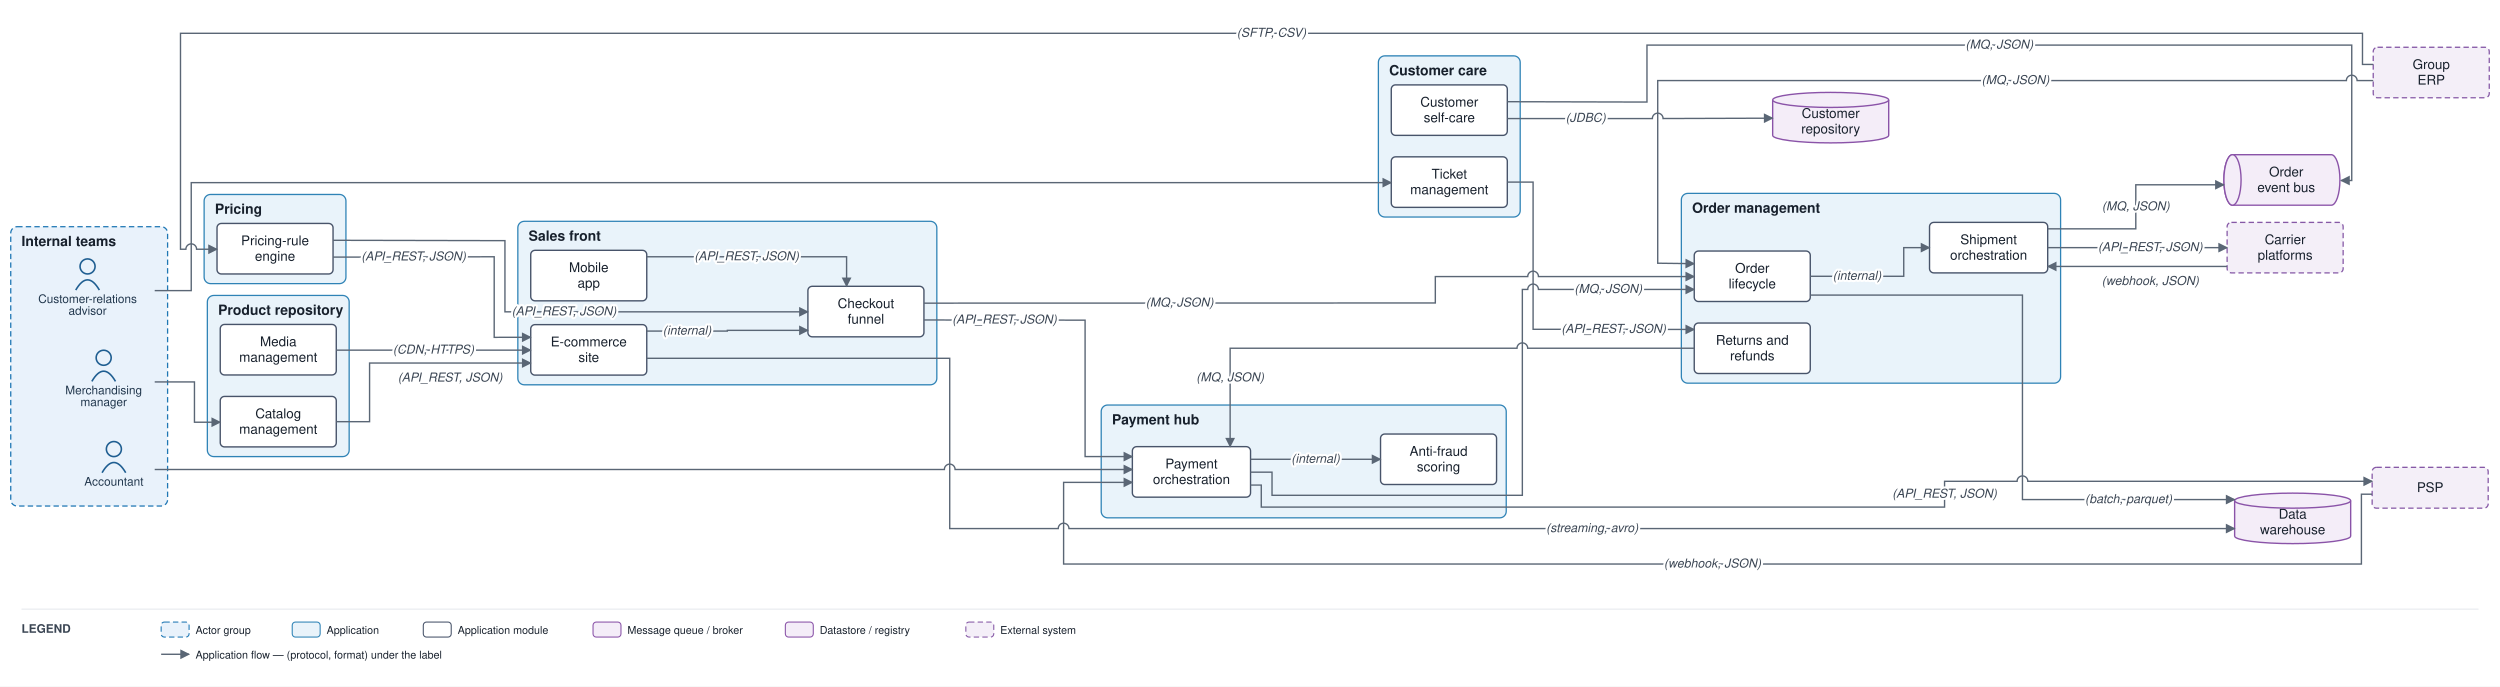
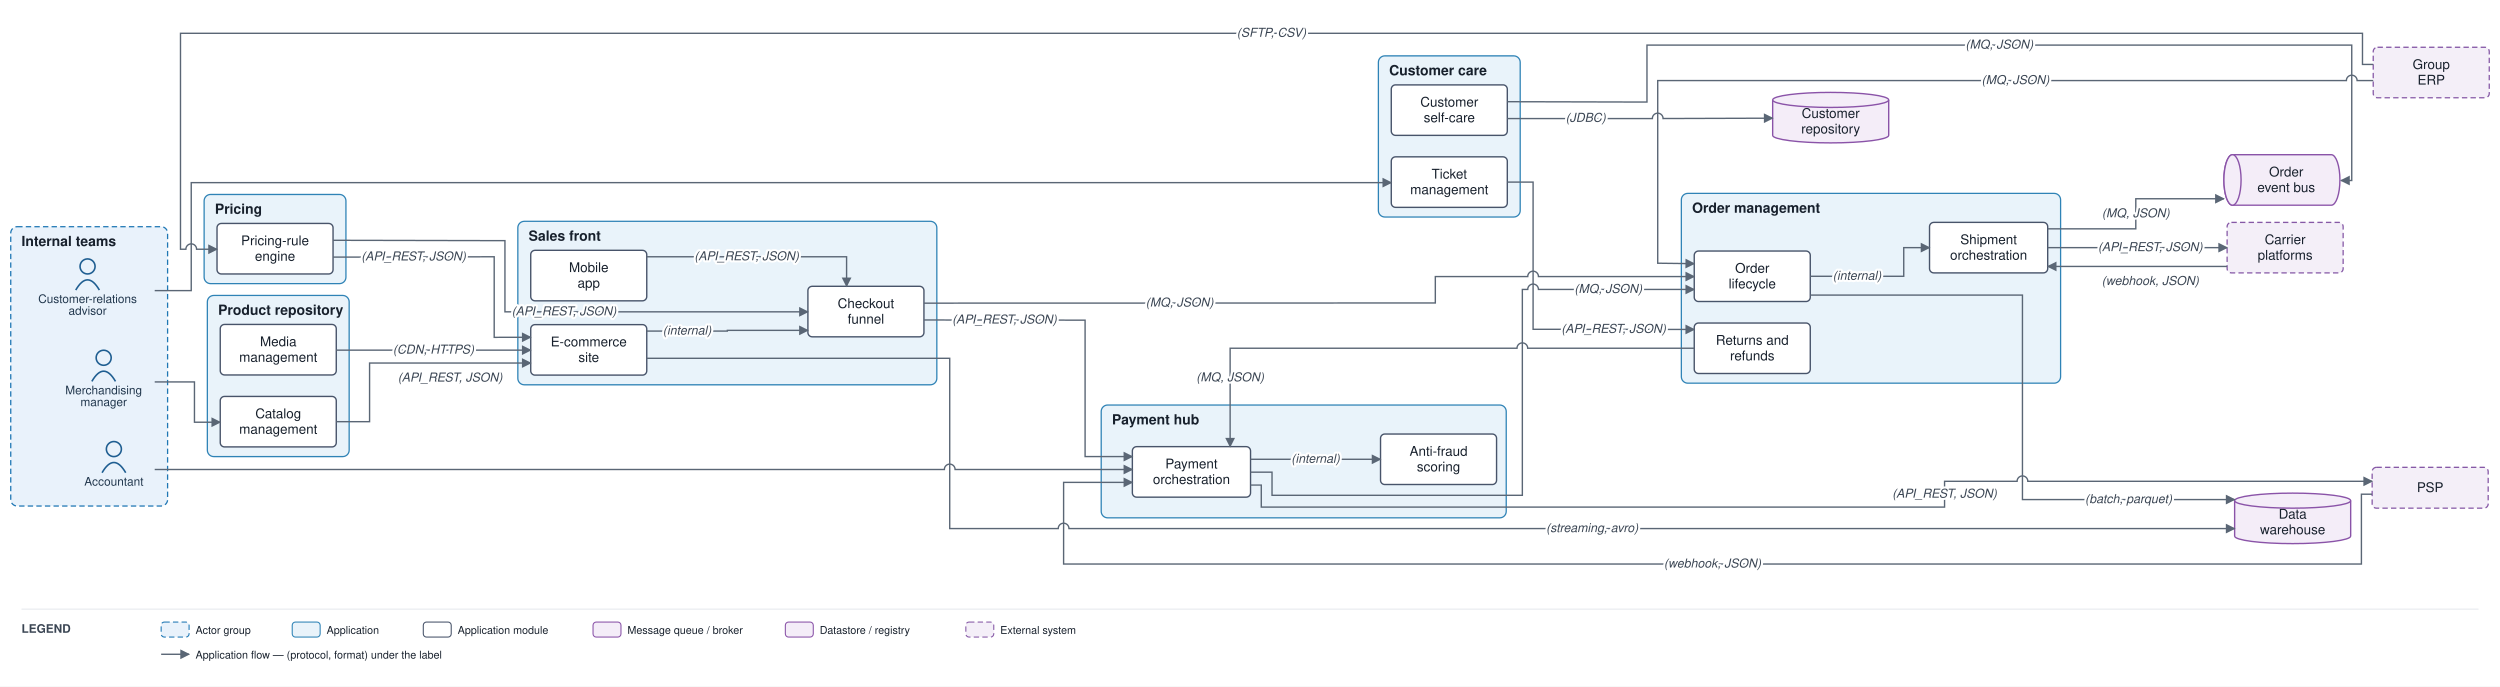
<svg xmlns="http://www.w3.org/2000/svg" viewBox="0 0 2327 639" font-family="Helvetica,Arial,sans-serif">
  <defs>
    <marker id="arr" viewBox="0 0 10 10" refX="9" refY="5" markerWidth="7" markerHeight="7" orient="auto-start-reverse">
      <path d="M0,0 L10,5 L0,10 z" fill="#5a6675" />
    </marker>
  </defs>
  <rect width="2327" height="639" fill="#ffffff" />
  <rect x="10" y="211" width="146" height="260" rx="6" fill="#e9f2fb" stroke="#1f77b4" stroke-width="1.2" stroke-dasharray="5 3" />
  <text x="20" y="229" font-size="13" font-weight="bold" fill="#17202c">Internal teams</text>
  <rect x="482" y="206" width="390" height="152.167" rx="6" fill="#e9f3fa" stroke="#2f83b6" stroke-width="1.2" />
  <text x="492" y="224" font-size="13" font-weight="bold" fill="#17202c">Sales front</text>
  <rect x="1565" y="180" width="353" height="176.667" rx="6" fill="#e9f3fa" stroke="#2f83b6" stroke-width="1.2" />
  <text x="1575" y="198" font-size="13" font-weight="bold" fill="#17202c">Order management</text>
  <rect x="193" y="275" width="132" height="150" rx="6" fill="#e9f3fa" stroke="#2f83b6" stroke-width="1.2" />
  <text x="203" y="293" font-size="13" font-weight="bold" fill="#17202c">Product repository</text>
  <rect x="190" y="181" width="132" height="83" rx="6" fill="#e9f3fa" stroke="#2f83b6" stroke-width="1.2" />
  <text x="200" y="199" font-size="13" font-weight="bold" fill="#17202c">Pricing</text>
  <rect x="1025" y="377" width="377" height="105" rx="6" fill="#e9f3fa" stroke="#2f83b6" stroke-width="1.2" />
  <text x="1035" y="395" font-size="13" font-weight="bold" fill="#17202c">Payment hub</text>
  <rect x="1283" y="52" width="132" height="150" rx="6" fill="#e9f3fa" stroke="#2f83b6" stroke-width="1.2" />
  <text x="1293" y="70" font-size="13" font-weight="bold" fill="#17202c">Customer care</text>
  <circle cx="96.5" cy="333" r="7" fill="none" stroke="#1f5e91" stroke-width="1.5" />
  <path d="M 85.5 355 q 11 -19 22 0" fill="none" stroke="#1f5e91" stroke-width="1.5" />
  <text x="96.5" y="367" font-size="11" text-anchor="middle" fill="#20364c">Merchandising</text>
  <text x="96.5" y="378" font-size="11" text-anchor="middle" fill="#20364c">manager</text>
  <circle cx="81.5" cy="248" r="7" fill="none" stroke="#1f5e91" stroke-width="1.5" />
  <path d="M 70.5 270 q 11 -19 22 0" fill="none" stroke="#1f5e91" stroke-width="1.5" />
  <text x="81.5" y="282" font-size="11" text-anchor="middle" fill="#20364c">Customer-relations</text>
  <text x="81.5" y="293" font-size="11" text-anchor="middle" fill="#20364c">advisor</text>
  <circle cx="106" cy="418" r="7" fill="none" stroke="#1f5e91" stroke-width="1.5" />
  <path d="M 95 440 q 11 -19 22 0" fill="none" stroke="#1f5e91" stroke-width="1.5" />
  <text x="106" y="452" font-size="11" text-anchor="middle" fill="#20364c">Accountant</text>
  <rect x="494" y="302.167" width="108" height="47" rx="4" fill="#ffffff" stroke="#48546a" stroke-width="1.3" />
  <text x="548" y="322.417" font-size="12.5" text-anchor="middle" fill="#17202c">E-commerce</text>
  <text x="548" y="336.917" font-size="12.5" text-anchor="middle" fill="#17202c">site</text>
  <rect x="494" y="233" width="108" height="47" rx="4" fill="#ffffff" stroke="#48546a" stroke-width="1.3" />
  <text x="548" y="253.25" font-size="12.5" text-anchor="middle" fill="#17202c">Mobile</text>
  <text x="548" y="267.75" font-size="12.5" text-anchor="middle" fill="#17202c">app</text>
  <rect x="752" y="266.5" width="108" height="47" rx="4" fill="#ffffff" stroke="#48546a" stroke-width="1.3" />
  <text x="806" y="286.75" font-size="12.5" text-anchor="middle" fill="#17202c">Checkout</text>
  <text x="806" y="301.25" font-size="12.5" text-anchor="middle" fill="#17202c">funnel</text>
  <rect x="1577" y="233.667" width="108" height="47" rx="4" fill="#ffffff" stroke="#48546a" stroke-width="1.3" />
  <text x="1631" y="253.917" font-size="12.5" text-anchor="middle" fill="#17202c">Order</text>
  <text x="1631" y="268.417" font-size="12.5" text-anchor="middle" fill="#17202c">lifecycle</text>
  <rect x="1796" y="207" width="110" height="47" rx="4" fill="#ffffff" stroke="#48546a" stroke-width="1.3" />
  <text x="1851" y="227.25" font-size="12.5" text-anchor="middle" fill="#17202c">Shipment</text>
  <text x="1851" y="241.75" font-size="12.5" text-anchor="middle" fill="#17202c">orchestration</text>
  <rect x="1577" y="300.667" width="108" height="47" rx="4" fill="#ffffff" stroke="#48546a" stroke-width="1.3" />
  <text x="1631" y="320.917" font-size="12.5" text-anchor="middle" fill="#17202c">Returns and</text>
  <text x="1631" y="335.417" font-size="12.5" text-anchor="middle" fill="#17202c">refunds</text>
  <rect x="205" y="369" width="108" height="47" rx="4" fill="#ffffff" stroke="#48546a" stroke-width="1.3" />
  <text x="259" y="389.25" font-size="12.5" text-anchor="middle" fill="#17202c">Catalog</text>
  <text x="259" y="403.75" font-size="12.5" text-anchor="middle" fill="#17202c">management</text>
  <rect x="205" y="302" width="108" height="47" rx="4" fill="#ffffff" stroke="#48546a" stroke-width="1.3" />
  <text x="259" y="322.25" font-size="12.5" text-anchor="middle" fill="#17202c">Media</text>
  <text x="259" y="336.75" font-size="12.5" text-anchor="middle" fill="#17202c">management</text>
  <rect x="202" y="208" width="108" height="47" rx="4" fill="#ffffff" stroke="#48546a" stroke-width="1.3" />
  <text x="256" y="228.25" font-size="12.5" text-anchor="middle" fill="#17202c">Pricing-rule</text>
  <text x="256" y="242.75" font-size="12.5" text-anchor="middle" fill="#17202c">engine</text>
  <rect x="1054" y="415.75" width="110" height="47" rx="4" fill="#ffffff" stroke="#48546a" stroke-width="1.3" />
  <text x="1109" y="436" font-size="12.5" text-anchor="middle" fill="#17202c">Payment</text>
  <text x="1109" y="450.5" font-size="12.5" text-anchor="middle" fill="#17202c">orchestration</text>
  <rect x="1285" y="404" width="108" height="47" rx="4" fill="#ffffff" stroke="#48546a" stroke-width="1.3" />
  <text x="1339" y="424.25" font-size="12.5" text-anchor="middle" fill="#17202c">Anti-fraud</text>
  <text x="1339" y="438.75" font-size="12.5" text-anchor="middle" fill="#17202c">scoring</text>
  <rect x="1295" y="146" width="108" height="47" rx="4" fill="#ffffff" stroke="#48546a" stroke-width="1.3" />
  <text x="1349" y="166.25" font-size="12.5" text-anchor="middle" fill="#17202c">Ticket</text>
  <text x="1349" y="180.75" font-size="12.5" text-anchor="middle" fill="#17202c">management</text>
  <rect x="1295" y="79" width="108" height="47" rx="4" fill="#ffffff" stroke="#48546a" stroke-width="1.3" />
  <text x="1349" y="99.25" font-size="12.5" text-anchor="middle" fill="#17202c">Customer</text>
  <text x="1349" y="113.75" font-size="12.5" text-anchor="middle" fill="#17202c">self-care</text>
  <path d="M 2078 144 h 92 a 8 23.5 0 0 1 0 47 h -92 a 8 23.5 0 0 1 0 -47" fill="#f4edf8" stroke="#8a53a8" stroke-width="1.3" />
  <ellipse cx="2078" cy="167.5" rx="8" ry="23.5" fill="#f4edf8" stroke="#8a53a8" stroke-width="1.3" />
  <text x="2128" y="164.25" font-size="12.5" text-anchor="middle" fill="#17202c">Order</text>
  <text x="2128" y="178.75" font-size="12.5" text-anchor="middle" fill="#17202c">event bus</text>
  <path d="M 2080 466 v 33 a 54 7 0 0 0 108 0 v -33" fill="#f4edf8" stroke="#8a53a8" stroke-width="1.3" />
  <ellipse cx="2134" cy="466" rx="54" ry="7" fill="#f4edf8" stroke="#8a53a8" stroke-width="1.3" />
  <text x="2134" y="482.75" font-size="12.5" text-anchor="middle" fill="#17202c">Data</text>
  <text x="2134" y="497.25" font-size="12.5" text-anchor="middle" fill="#17202c">warehouse</text>
  <path d="M 1650 93 v 33 a 54 7 0 0 0 108 0 v -33" fill="#f4edf8" stroke="#8a53a8" stroke-width="1.3" />
  <ellipse cx="1704" cy="93" rx="54" ry="7" fill="#f4edf8" stroke="#8a53a8" stroke-width="1.3" />
  <text x="1704" y="109.75" font-size="12.5" text-anchor="middle" fill="#17202c">Customer</text>
  <text x="1704" y="124.25" font-size="12.5" text-anchor="middle" fill="#17202c">repository</text>
  <rect x="2208" y="435" width="108" height="38" rx="4" fill="#f4eff8" stroke="#8659a6" stroke-width="1.2" stroke-dasharray="5 3" />
  <text x="2262" y="458" font-size="12.5" text-anchor="middle" fill="#17202c">PSP</text>
  <rect x="2073" y="207" width="108" height="47" rx="4" fill="#f4eff8" stroke="#8659a6" stroke-width="1.2" stroke-dasharray="5 3" />
  <text x="2127" y="227.25" font-size="12.5" text-anchor="middle" fill="#17202c">Carrier</text>
  <text x="2127" y="241.75" font-size="12.5" text-anchor="middle" fill="#17202c">platforms</text>
  <rect x="2209" y="44" width="108" height="47" rx="4" fill="#f4eff8" stroke="#8659a6" stroke-width="1.2" stroke-dasharray="5 3" />
  <text x="2263" y="64.25" font-size="12.5" text-anchor="middle" fill="#17202c">Group</text>
  <text x="2263" y="78.75" font-size="12.5" text-anchor="middle" fill="#17202c">ERP</text>
  <path d="M 144 355.5 L 181 355.5 L 181 393 L 205 393" fill="none" stroke="#5a6675" stroke-width="1.3" marker-end="url(#arr)" />
  <path d="M 313 392.5 L 344 392.5 L 344 337.917 L 494 337.917" fill="none" stroke="#5a6675" stroke-width="1.3" marker-end="url(#arr)" />
  <path d="M 313 325.917 L 494 325.917" fill="none" stroke="#5a6675" stroke-width="1.3" marker-end="url(#arr)" />
  <path d="M 310 239.333 L 460 239 L 460 314 L 494 313.917" fill="none" stroke="#5a6675" stroke-width="1.3" marker-end="url(#arr)" />
  <path d="M 310 223.667 L 470 224 L 470 290.25 L 752 290.25" fill="none" stroke="#5a6675" stroke-width="1.3" marker-end="url(#arr)" />
  <path d="M 2209 60 L 2199 60 L 2199 31 L 168 31 L 168 232 L 173 232 A 5 5 0 0 1 183 232 L 202 232" fill="none" stroke="#5a6675" stroke-width="1.3" marker-end="url(#arr)" />
  <path d="M 602 308.167 L 677 308.167 L 677 307.5 L 752 307.5" fill="none" stroke="#5a6675" stroke-width="1.3" marker-end="url(#arr)" />
  <path d="M 602 239 L 788 239 L 788 266.5" fill="none" stroke="#5a6675" stroke-width="1.3" marker-end="url(#arr)" />
  <path d="M 860 282.167 L 1336 282 L 1336 257.417 L 1422 257.417 A 5 5 0 0 1 1432 257.417 L 1577 257.417" fill="none" stroke="#5a6675" stroke-width="1.3" marker-end="url(#arr)" />
  <path d="M 860 297.833 L 1010 298 L 1010 425 L 1054 425" fill="none" stroke="#5a6675" stroke-width="1.3" marker-end="url(#arr)" />
  <path d="M 1164 427.5 L 1285 427.5" fill="none" stroke="#5a6675" stroke-width="1.3" marker-end="url(#arr)" />
  <path d="M 1164 451.5 L 1174 451.5 L 1174 472 L 1810 472 L 1810 448 L 1877.5 448 A 5 5 0 0 1 1887.5 448 L 2208 448" fill="none" stroke="#5a6675" stroke-width="1.3" marker-end="url(#arr)" />
  <path d="M 2208 460 L 2198 460 L 2198 525 L 990 525 L 990 449 L 1054 449" fill="none" stroke="#5a6675" stroke-width="1.3" marker-end="url(#arr)" />
  <path d="M 1164 439.5 L 1184 439.5 L 1184 461 L 1417 461 L 1417 269.417 L 1422 269.417 A 5 5 0 0 1 1432 269.417 L 1577 269.417" fill="none" stroke="#5a6675" stroke-width="1.3" marker-end="url(#arr)" />
  <path d="M 1685 257.167 L 1772 257.167 L 1772 230.5 L 1796 230.5" fill="none" stroke="#5a6675" stroke-width="1.3" marker-end="url(#arr)" />
  <path d="M 1906 230.5 L 1930 230.5 L 2073 230.5" fill="none" stroke="#5a6675" stroke-width="1.3" marker-end="url(#arr)" />
  <path d="M 2073 248 L 1930 248 L 1906 248" fill="none" stroke="#5a6675" stroke-width="1.3" marker-end="url(#arr)" />
-   <path d="M 1906 213 L 1988 213 L 1988 172 L 2070 172" fill="none" stroke="#5a6675" stroke-width="1.3" marker-end="url(#arr)" />
+   <path d="M 1906 213 L 1988 213 L 1988 185 L 2070 185" fill="none" stroke="#5a6675" stroke-width="1.3" marker-end="url(#arr)" />
  <path d="M 1403 94.667 L 1533 95 L 1533 42 L 2189 42 L 2189 168 L 2179 168" fill="none" stroke="#5a6675" stroke-width="1.3" marker-end="url(#arr)" />
  <path d="M 144 270.5 L 178 270.5 L 178 170 L 1295 170" fill="none" stroke="#5a6675" stroke-width="1.3" marker-end="url(#arr)" />
  <path d="M 1403 169.5 L 1427 169.5 L 1427 306.5 L 1577 306.667" fill="none" stroke="#5a6675" stroke-width="1.3" marker-end="url(#arr)" />
  <path d="M 1577 324.167 L 1422 324.167 A 5 5 0 0 0 1412 324.167 L 1145 324.167 L 1145 415.75" fill="none" stroke="#5a6675" stroke-width="1.3" marker-end="url(#arr)" />
  <path d="M 1403 110.333 L 1538 110.333 A 5 5 0 0 1 1548 110.333 L 1650 110" fill="none" stroke="#5a6675" stroke-width="1.3" marker-end="url(#arr)" />
  <path d="M 1685 274.667 L 1882.5 274.667 L 1882.5 465 L 2080 465" fill="none" stroke="#5a6675" stroke-width="1.3" marker-end="url(#arr)" />
  <path d="M 602 333.5 L 884 333.5 L 884 492 L 985 492 A 5 5 0 0 1 995 492 L 2080 492" fill="none" stroke="#5a6675" stroke-width="1.3" marker-end="url(#arr)" />
  <path d="M 144 437 L 879 437 A 5 5 0 0 1 889 437 L 1054 437" fill="none" stroke="#5a6675" stroke-width="1.3" marker-end="url(#arr)" />
  <path d="M 2209 75 L 2194 75 A 5 5 0 0 0 2184 75 L 1543 75 L 1543 245 L 1577 245.417" fill="none" stroke="#5a6675" stroke-width="1.3" marker-end="url(#arr)" />
  <text x="419" y="355.167" font-size="11.5" text-anchor="middle" fill="#3a4553" font-style="italic" stroke="#ffffff" stroke-width="4" paint-order="stroke" stroke-linejoin="round">(API_REST, JSON)</text>
  <text x="403.5" y="329.167" font-size="11.5" text-anchor="middle" fill="#3a4553" font-style="italic" stroke="#ffffff" stroke-width="4" paint-order="stroke" stroke-linejoin="round">(CDN, HTTPS)</text>
  <text x="385" y="242.417" font-size="11.5" text-anchor="middle" fill="#3a4553" font-style="italic" stroke="#ffffff" stroke-width="4" paint-order="stroke" stroke-linejoin="round">(API_REST, JSON)</text>
  <text x="525" y="293.5" font-size="11.5" text-anchor="middle" fill="#3a4553" font-style="italic" stroke="#ffffff" stroke-width="4" paint-order="stroke" stroke-linejoin="round">(API_REST, JSON)</text>
  <text x="1183.5" y="34.25" font-size="11.5" text-anchor="middle" fill="#3a4553" font-style="italic" stroke="#ffffff" stroke-width="4" paint-order="stroke" stroke-linejoin="round">(SFTP, CSV)</text>
  <text x="639.5" y="311.417" font-size="11.5" text-anchor="middle" fill="#3a4553" font-style="italic" stroke="#ffffff" stroke-width="4" paint-order="stroke" stroke-linejoin="round">(internal)</text>
  <text x="695" y="242.25" font-size="11.5" text-anchor="middle" fill="#3a4553" font-style="italic" stroke="#ffffff" stroke-width="4" paint-order="stroke" stroke-linejoin="round">(API_REST, JSON)</text>
  <text x="1098" y="285.333" font-size="11.5" text-anchor="middle" fill="#3a4553" font-style="italic" stroke="#ffffff" stroke-width="4" paint-order="stroke" stroke-linejoin="round">(MQ, JSON)</text>
  <text x="935" y="301.167" font-size="11.5" text-anchor="middle" fill="#3a4553" font-style="italic" stroke="#ffffff" stroke-width="4" paint-order="stroke" stroke-linejoin="round">(API_REST, JSON)</text>
  <text x="1224.5" y="430.75" font-size="11.5" text-anchor="middle" fill="#3a4553" font-style="italic" stroke="#ffffff" stroke-width="4" paint-order="stroke" stroke-linejoin="round">(internal)</text>
  <text x="1810" y="463.25" font-size="11.5" text-anchor="middle" fill="#3a4553" font-style="italic" stroke="#ffffff" stroke-width="4" paint-order="stroke" stroke-linejoin="round">(API_REST, JSON)</text>
  <text x="1594" y="528.25" font-size="11.5" text-anchor="middle" fill="#3a4553" font-style="italic" stroke="#ffffff" stroke-width="4" paint-order="stroke" stroke-linejoin="round">(webhook, JSON)</text>
  <text x="1497" y="272.667" font-size="11.5" text-anchor="middle" fill="#3a4553" font-style="italic" stroke="#ffffff" stroke-width="4" paint-order="stroke" stroke-linejoin="round">(MQ, JSON)</text>
  <text x="1728.5" y="260.417" font-size="11.5" text-anchor="middle" fill="#3a4553" font-style="italic" stroke="#ffffff" stroke-width="4" paint-order="stroke" stroke-linejoin="round">(internal)</text>
  <text x="2001.5" y="233.75" font-size="11.5" text-anchor="middle" fill="#3a4553" font-style="italic" stroke="#ffffff" stroke-width="4" paint-order="stroke" stroke-linejoin="round">(API_REST, JSON)</text>
  <text x="2001.5" y="265.25" font-size="11.5" text-anchor="middle" fill="#3a4553" font-style="italic" stroke="#ffffff" stroke-width="4" paint-order="stroke" stroke-linejoin="round">(webhook, JSON)</text>
-   <text x="1988" y="195.75" font-size="11.5" text-anchor="middle" fill="#3a4553" font-style="italic" stroke="#ffffff" stroke-width="4" paint-order="stroke" stroke-linejoin="round">(MQ, JSON)</text>
+   <text x="1988" y="202.25" font-size="11.5" text-anchor="middle" fill="#3a4553" font-style="italic" stroke="#ffffff" stroke-width="4" paint-order="stroke" stroke-linejoin="round">(MQ, JSON)</text>
  <text x="1861" y="45.25" font-size="11.5" text-anchor="middle" fill="#3a4553" font-style="italic" stroke="#ffffff" stroke-width="4" paint-order="stroke" stroke-linejoin="round">(MQ, JSON)</text>
  <text x="1502" y="309.833" font-size="11.5" text-anchor="middle" fill="#3a4553" font-style="italic" stroke="#ffffff" stroke-width="4" paint-order="stroke" stroke-linejoin="round">(API_REST, JSON)</text>
  <text x="1145" y="354.938" font-size="11.5" text-anchor="middle" fill="#3a4553" font-style="italic" stroke="#ffffff" stroke-width="4" paint-order="stroke" stroke-linejoin="round">(MQ, JSON)</text>
  <text x="1476" y="113.417" font-size="11.5" text-anchor="middle" fill="#3a4553" font-style="italic" stroke="#ffffff" stroke-width="4" paint-order="stroke" stroke-linejoin="round">(JDBC)</text>
  <text x="1981.25" y="468.25" font-size="11.5" text-anchor="middle" fill="#3a4553" font-style="italic" stroke="#ffffff" stroke-width="4" paint-order="stroke" stroke-linejoin="round">(batch, parquet)</text>
  <text x="1482" y="495.25" font-size="11.5" text-anchor="middle" fill="#3a4553" font-style="italic" stroke="#ffffff" stroke-width="4" paint-order="stroke" stroke-linejoin="round">(streaming, avro)</text>
  <text x="1876" y="78.25" font-size="11.5" text-anchor="middle" fill="#3a4553" font-style="italic" stroke="#ffffff" stroke-width="4" paint-order="stroke" stroke-linejoin="round">(MQ, JSON)</text>
  <line x1="20" y1="567" x2="2307" y2="567" stroke="#e6e9ee" stroke-width="1" />
  <text x="20" y="589" font-size="11" font-weight="bold" fill="#3a4553">LEGEND</text>
  <rect x="150" y="579" width="26" height="14" rx="3" fill="#e9f2fb" stroke="#1f77b4" stroke-dasharray="5 3" />
  <text x="182" y="590" font-size="10" fill="#17202c">Actor group</text>
  <rect x="272" y="579" width="26" height="14" rx="3" fill="#e9f3fa" stroke="#2f83b6" />
  <text x="304" y="590" font-size="10" fill="#17202c">Application</text>
  <rect x="394" y="579" width="26" height="14" rx="3" fill="#ffffff" stroke="#48546a" />
  <text x="426" y="590" font-size="10" fill="#17202c">Application module</text>
  <rect x="552" y="579" width="26" height="14" rx="3" fill="#f4edf8" stroke="#8a53a8" />
  <text x="584" y="590" font-size="10" fill="#17202c">Message queue / broker</text>
  <rect x="731" y="579" width="26" height="14" rx="3" fill="#f4edf8" stroke="#8a53a8" />
  <text x="763" y="590" font-size="10" fill="#17202c">Datastore / registry</text>
  <rect x="899" y="579" width="26" height="14" rx="3" fill="#f4eff8" stroke="#8659a6" stroke-dasharray="5 3" />
  <text x="931" y="590" font-size="10" fill="#17202c">External system</text>
  <line x1="150" y1="609" x2="176" y2="609" stroke="#5a6675" stroke-width="1.3" marker-end="url(#arr)" />
  <text x="182" y="613" font-size="10" fill="#17202c">Application flow — (protocol, format) under the label</text>
</svg>
